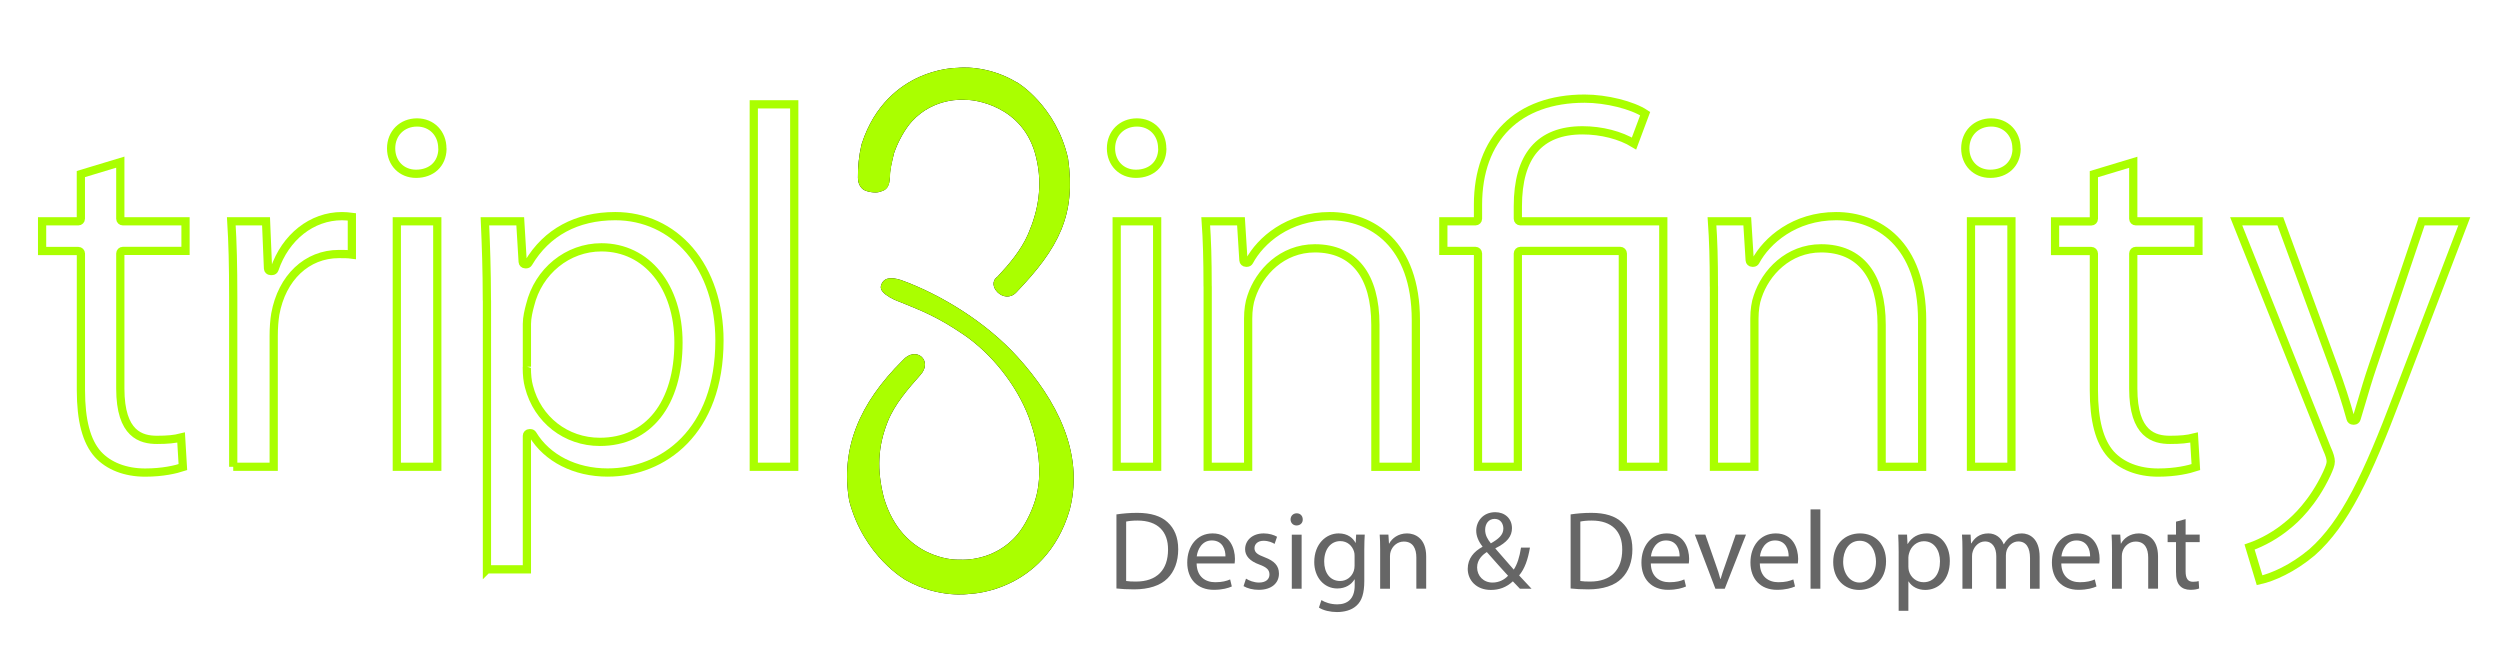
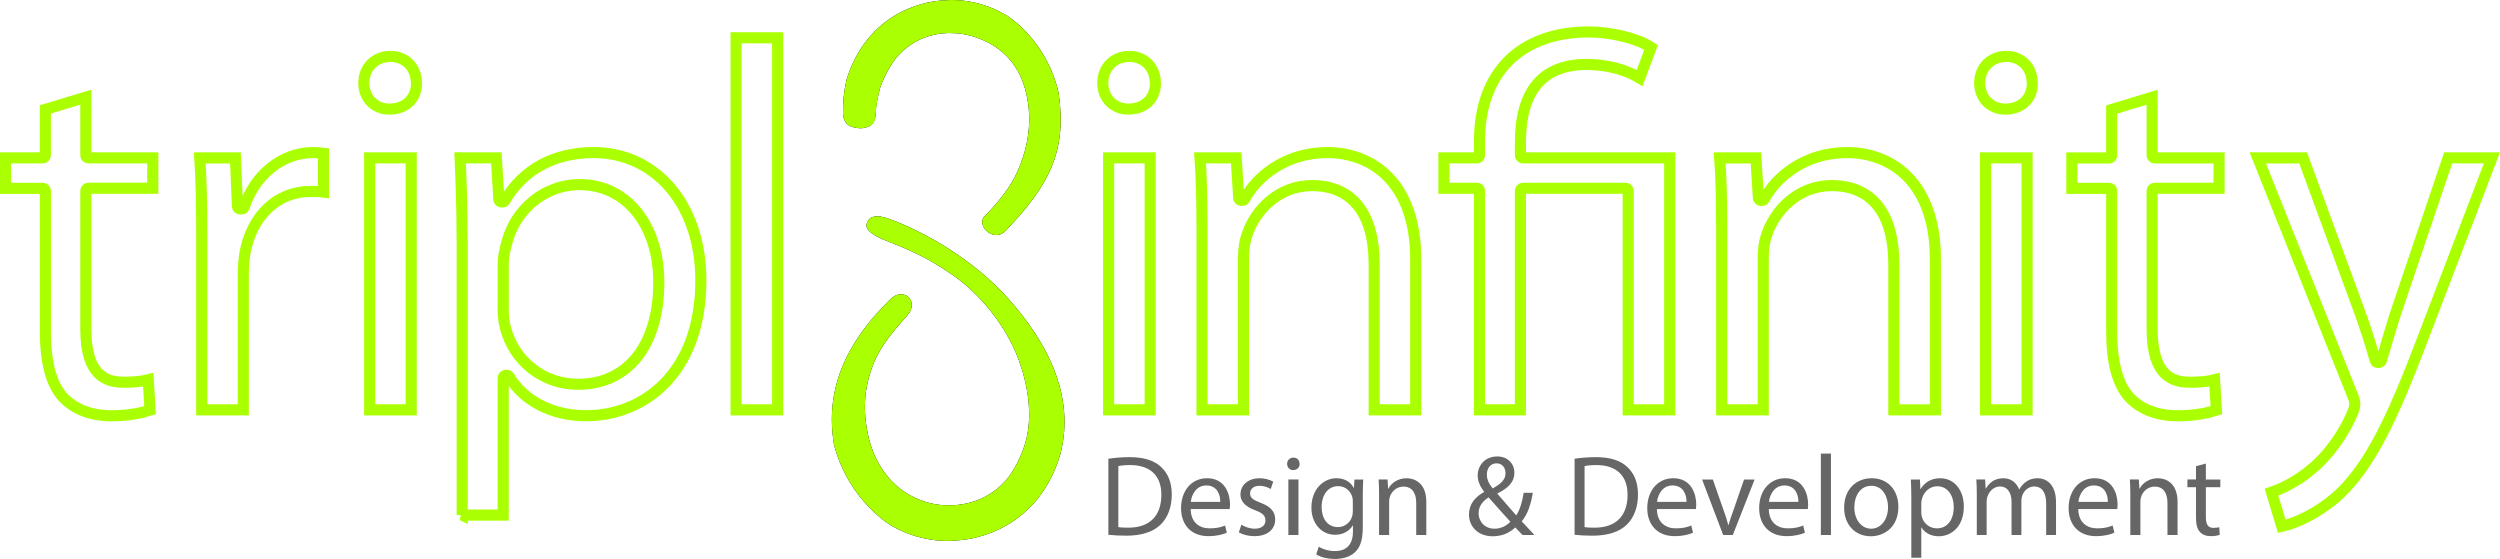
- <svg xmlns="http://www.w3.org/2000/svg" id="logo_x5F_tripl3inf" width="607px" height="159px" x="0px" y="0px" version="1.1" viewBox="-9.22 -16.392 607 159" enable-background="new -9.22 -16.392 607 159" xml:space="preserve">
+ <svg xmlns="http://www.w3.org/2000/svg" id="logo_x5F_tripl3inf" width="449.967px" height="100.608px" x="0px" y="0px" version="1.1" viewBox="0 0 449.967 100.608" enable-background="new 0 0 449.967 100.608" xml:space="preserve">
  <g id="logo-tripl3inf-wrap">
    <g id="logo-tripl3inf-defs">
-       <path id="logo-tripl3inf-mask-piece-2" d="M237.726,3.642c-7.358-4.445-14.286-3.572-14.286-3.572 c-1.079,0.013-4.944,0.206-9.409,2.202c-4.663,2.085-10.88,6.594-14.014,16.221l-0.098,0.355 c-0.607,2.659-0.881,5.313-0.835,7.952c0.007,0.885,0.291,2.034,1.233,2.774c0.801,0.616,2.897,0.925,3.821,0.678 c1.25-0.347,2.465-0.629,2.692-3.269c-0.011-2.217,0.452-3.739,1.017-6.16c0.954-2.857,2.738-5.98,4.321-7.718 c5.434-5.97,12.744-5.264,12.832-5.261l1.209,0.052c0.115,0.007,13.252,0.801,16.211,14.238 c1.541,6.588,0.42,12.676-1.993,18.25c-1.716,3.965-4.594,7.346-7.483,10.427 c-2.902,2.034,1.603,6.842,4.561,3.821c10.383-10.803,14.578-18.879,12.592-32.6 c-2.932-12.844-12.368-18.424-12.368-18.424L237.726,3.642z" />
-       <path id="logo-tripl3inf-mask-piece-1" fill="#020202" d="M224.829,64.913c6.456,4.416,12.729,11.927,15.811,20.186 c2.219,6.102,3.467,13.573,1.474,19.964c-0.923,3.084-2.725,6.479-4.358,8.388 c-5.607,6.558-13.437,6.048-13.532,6.049l-1.294-0.015c-0.121-0.006-13.039-0.051-17.506-14.903 c-1.807-6.972-1.494-12.565,0.896-18.599c1.701-4.292,4.965-7.969,7.948-11.358 c3.128-3.421-1.083-7.196-4.319-3.519c-10.701,10.594-15.099,21.566-12.989,34.085 c3.575,13.622,13.807,19.292,13.807,19.292c8.013,4.5,15.348,3.328,15.348,3.328 c1.153-0.049,5.276-0.384,9.978-2.666c4.911-2.382,11.401-7.405,14.427-17.794l0.092-0.383 c3.303-13.501-3.231-26.175-12.794-36.729c-7.528-8.308-18.495-15.1-28.254-18.631 c-2.568-0.822-4.301-0.585-4.88,1.331c-0.66,2.187,4.674,4.011,4.674,4.011 C214.392,59.006,218.296,60.444,224.829,64.913z" />
+       <path id="logo-tripl3inf-mask-piece-2" d="M181.134,2.771c-5.599-3.382-10.871-2.718-10.871-2.718 c-0.821,0.01-3.762,0.157-7.16,1.675c-3.549,1.587-8.279,5.018-10.664,12.343l-0.075,0.27 c-0.462,2.023-0.671,4.043-0.635,6.051c0.005,0.673,0.221,1.548,0.938,2.111c0.61,0.469,2.204,0.704,2.908,0.516 c0.951-0.264,1.876-0.479,2.049-2.487c-0.008-1.687,0.344-2.845,0.774-4.687 c0.726-2.174,2.083-4.55,3.288-5.873c4.135-4.543,9.697-4.006,9.764-4.004l0.92,0.04 c0.087,0.006,10.084,0.61,12.335,10.834c1.173,5.013,0.319,9.646-1.516,13.887 c-1.306,3.017-3.496,5.59-5.694,7.934c-2.208,1.548,1.22,5.206,3.471,2.908 c7.901-8.22,11.093-14.366,9.582-24.806c-2.231-9.773-9.411-14.02-9.411-14.02L181.134,2.771z" />
+       <path id="logo-tripl3inf-mask-piece-1" fill="#020202" d="M171.32,49.395c4.913,3.361,9.686,9.075,12.031,15.36 c1.688,4.643,2.638,10.328,1.122,15.191c-0.702,2.347-2.074,4.93-3.316,6.383 c-4.267,4.99-10.225,4.602-10.297,4.603l-0.985-0.012c-0.092-0.005-9.922-0.038-13.321-11.34 c-1.375-5.306-1.137-9.561,0.682-14.153c1.294-3.266,3.778-6.064,6.048-8.643c2.381-2.603-0.824-5.476-3.287-2.678 c-8.143,8.062-11.49,16.41-9.884,25.937c2.72,10.365,10.506,14.68,10.506,14.68 c6.097,3.424,11.679,2.533,11.679,2.533c0.877-0.037,4.014-0.292,7.593-2.029 c3.737-1.812,8.675-5.635,10.978-13.54l0.07-0.291c2.513-10.273-2.458-19.917-9.735-27.949 c-5.728-6.322-14.074-11.491-21.5-14.177c-1.954-0.625-3.273-0.445-3.713,1.013 c-0.502,1.664,3.557,3.052,3.557,3.052C163.379,44.9,166.349,45.994,171.32,49.395z" />
    </g>
    <g id="logo-tripl3inf-content">
      <g id="logo-tripl3inf-letters" fill="none" stroke="#AAFF00" stroke-width="2">
-         <path d="M26.02,98.35c-4.785,0-8.863-1.58-11.482-4.45 c-2.766-3.114-4.113-8.202-4.113-15.549V45.169c0-0.34-0.276-0.616-0.616-0.616H1v-7.21h8.797 c0.34,0,0.616-0.276,0.616-0.616V25.872l9.577-2.894v13.748c0,0.34,0.276,0.616,0.616,0.616h15.217v7.188 H20.607c-0.34,0-0.616,0.276-0.616,0.616v32.805c0,11.164,5.091,12.455,8.921,12.455 c2.515,0,4.236-0.164,5.84-0.571l0.43,7.188C33.486,97.577,30.343,98.35,26.02,98.35z" />
-         <path d="M47.408,96.941V55.704c-0.001-7.61-0.145-13.313-0.464-18.361 h8.429l0.479,11.475c0.014,0.33,0.285,0.591,0.616,0.591h0.375c0.264,0,0.499-0.168,0.584-0.418 c2.654-7.838,9.085-12.903,16.383-12.903c0.879,0,1.603,0.08,2.401,0.179v9.151 c-0.958-0.132-1.956-0.132-3.154-0.132c-7.766,0-13.825,5.724-15.436,14.583 c-0.246,1.469-0.387,3.385-0.387,5.264v31.808h-9.827V96.941L47.408,96.941z" />
-         <path d="M87.126,96.941V37.343h9.827v59.599h-9.827V96.941z M91.789,25.806c-3.502,0-6.044-2.595-6.044-6.17c0-3.648,2.648-6.296,6.296-6.296 c3.558,0,6.14,2.648,6.14,6.296c0,0.064,0.01,0.126,0.028,0.184C98.124,23.408,95.566,25.806,91.789,25.806z" />
-         <path d="M109.01,121.84l0.001-65.245c0-0.052-0.007-0.103-0.019-0.153 c-0.003-7.276-0.223-13.213-0.475-19.1h8.578l0.593,9.853c0.02,0.326,0.289,0.579,0.615,0.579h0.252 c0.218,0,0.419-0.115,0.53-0.302c4.419-7.448,11.711-11.386,21.087-11.386c7.052,0,13.459,2.95,18.041,8.307 c4.676,5.467,7.251,13.239,7.251,21.882c0,22.147-13.64,32.061-27.158,32.061c-7.894,0-14.698-3.46-18.199-9.255 c-0.112-0.184-0.312-0.297-0.528-0.297h-0.252c-0.34,0-0.616,0.276-0.616,0.616v32.439h-9.7L109.01,121.84 L109.01,121.84z M118.714,72.643c-0.014,0.05-0.022,0.102-0.022,0.155c0,1.887,0.167,3.377,0.524,4.687 c2.068,8.017,8.984,13.408,17.205,13.408c11.776,0,19.092-9.242,19.092-24.119 c0-13.61-7.695-23.115-18.714-23.115c-8.19,0-15.31,5.775-17.315,14.044c-0.329,1.207-0.77,3.01-0.77,4.545 v10.396L118.714,72.643L118.714,72.643z" />
-         <path d="M173.796,8.94h9.827v88.001h-9.827V8.94z" />
-         <path d="M261.911,96.941V37.343h9.827v59.599h-9.827V96.941z M266.573,25.806c-3.502,0-6.044-2.595-6.044-6.17c0-3.648,2.648-6.296,6.297-6.296 c3.558,0,6.14,2.648,6.14,6.296c0,0.064,0.01,0.126,0.028,0.184C272.909,23.408,270.351,25.806,266.573,25.806z" />
-         <path d="M324.724,96.943V62.49c0-11.987-5.218-18.588-14.692-18.588 c-8.002,0-13.51,5.894-15.418,11.736c-0.503,1.383-0.784,3.287-0.784,5.344v35.957h-9.827 c0,0,0.001-43.736,0.001-43.748c0-0.046-0.005-0.091-0.015-0.135c-0.002-6.469-0.139-11.227-0.457-15.714h8.559 l0.594,9.477c0.02,0.325,0.29,0.578,0.615,0.578h0.253c0.227,0,0.436-0.126,0.544-0.326 c2.702-5.068,9.447-10.985,19.564-10.985c10.099,0,20.891,6.64,20.891,25.274V96.943L324.724,96.943 L324.724,96.943z" />
-         <path d="M384.804,96.941v-51.793c0-0.34-0.276-0.616-0.616-0.616H359.93 c-0.341,0-0.616,0.276-0.616,0.616v51.793h-9.677V45.146c0-0.34-0.276-0.616-0.616-0.616h-7.801v-7.187h7.801 c0.341,0,0.616-0.276,0.616-0.616v-3.393c0-16.141,9.683-25.777,25.903-25.777c5.262,0,11.568,1.579,14.689,3.639 l-2.707,7.255c-3.3-2.015-7.907-3.203-12.509-3.203c-10.417,0-15.7,6.212-15.7,18.464v3.015 c0,0.34,0.276,0.616,0.616,0.616h34.699v59.599h-9.825v-0.001H384.804z" />
-         <path d="M447.643,96.943V62.49c0-11.987-5.219-18.588-14.694-18.588 c-8.001,0-13.507,5.894-15.414,11.736c-0.502,1.376-0.783,3.281-0.783,5.344v35.957h-9.828l0.002-43.748 c0-0.047-0.005-0.093-0.015-0.138c-0.002-6.459-0.141-11.216-0.46-15.71h8.564l0.591,9.477 c0.02,0.325,0.29,0.578,0.615,0.578h0.253c0.228,0,0.436-0.126,0.544-0.326 c2.704-5.068,9.45-10.985,19.563-10.985c10.099,0,20.891,6.639,20.891,25.274v35.582h-9.827v-0.001H447.643z" />
-         <path d="M469.332,96.941V37.343h9.826v59.599h-9.826V96.941z M473.996,25.806c-3.504,0-6.047-2.595-6.047-6.17c0-3.648,2.647-6.296,6.295-6.296 c3.557,0,6.139,2.648,6.139,6.296c0,0.065,0.011,0.128,0.029,0.187C480.325,23.41,477.769,25.806,473.996,25.806z" />
-         <path d="M514.77,98.35c-4.788,0-8.866-1.58-11.483-4.45 c-2.767-3.113-4.114-8.201-4.114-15.549V45.169c0-0.34-0.276-0.616-0.616-0.616h-8.809v-7.186h8.809 c0.341,0,0.616-0.276,0.616-0.616V25.896l9.563-2.89v13.72c0,0.34,0.276,0.616,0.616,0.616h15.218V44.53 h-15.218c-0.341,0-0.616,0.276-0.616,0.616v32.805c0,11.164,5.093,12.455,8.923,12.455 c2.514,0,4.236-0.164,5.842-0.571l0.43,7.188C522.235,97.577,519.094,98.35,514.77,98.35z" />
-         <path d="M536.975,116.428c3.241-1.119,6.604-3.041,9.311-5.328 c1.713-1.357,6.096-5.319,9.461-12.53c0.568-1.275,0.938-2.16,0.938-2.898c0-0.756-0.288-1.726-0.936-3.146 L533.727,37.343l10.719-0.001l13.05,35.544c1.447,3.868,2.984,8.615,4.013,12.39 c0.073,0.269,0.317,0.454,0.595,0.454h0.252c0.27,0,0.509-0.176,0.589-0.434 c0.38-1.229,0.775-2.573,1.19-3.982c0.798-2.713,1.703-5.79,2.697-8.693l11.926-35.28h10.35l-16.27,42.524 c-7.245,19.088-12.688,30.772-20.695,37.842c-4.728,3.975-9.572,6.081-12.735,6.784L536.975,116.428z" />
+         <path d="M20.038,74.838c-3.642,0-6.744-1.202-8.737-3.386 c-2.104-2.369-3.13-6.241-3.13-11.832V34.371c0-0.259-0.21-0.469-0.469-0.469H1v-5.487h6.694 c0.259,0,0.469-0.21,0.469-0.469v-8.259l7.288-2.203v10.461c0,0.259,0.21,0.469,0.469,0.469h11.579v5.469H15.92 c-0.259,0-0.469,0.21-0.469,0.469v24.963c0,8.495,3.874,9.477,6.789,9.477c1.914,0,3.224-0.125,4.444-0.434 l0.327,5.469C25.72,74.25,23.328,74.838,20.038,74.838z" />
+         <path d="M36.314,73.766V42.388c-0.001-5.79-0.11-10.13-0.353-13.972 h6.414l0.364,8.732c0.01,0.251,0.217,0.449,0.469,0.449h0.286c0.201,0,0.38-0.128,0.444-0.319 c2.02-5.965,6.913-9.819,12.467-9.819c0.669,0,1.22,0.06,1.827,0.137V34.56 c-0.729-0.1-1.489-0.1-2.4-0.1c-5.909,0-10.52,4.356-11.746,11.097c-0.187,1.118-0.294,2.576-0.294,4.006 v24.204H36.314L36.314,73.766L36.314,73.766z" />
+         <path d="M66.536,73.766V28.415h7.478v45.351h-7.478V73.766z M70.085,19.637c-2.665,0-4.599-1.975-4.599-4.695c0-2.776,2.015-4.791,4.791-4.791c2.707,0,4.672,2.015,4.672,4.791 c0,0.049,0.007,0.096,0.021,0.14C74.905,17.812,72.959,19.637,70.085,19.637z" />
+         <path d="M83.189,92.713l0.001-49.647c0-0.04-0.005-0.079-0.015-0.117 c-0.002-5.536-0.17-10.054-0.362-14.534h6.527l0.451,7.497c0.015,0.248,0.22,0.441,0.468,0.441h0.192 c0.166,0,0.319-0.087,0.403-0.23c3.362-5.668,8.911-8.664,16.046-8.664c5.366,0,10.242,2.245,13.728,6.321 c3.558,4.16,5.518,10.074,5.518,16.651c0,16.853-10.379,24.397-20.666,24.397c-6.007,0-11.184-2.633-13.848-7.043 c-0.085-0.14-0.237-0.226-0.402-0.226h-0.192c-0.259,0-0.469,0.21-0.469,0.469v24.684h-7.381L83.189,92.713 L83.189,92.713z M90.573,55.277c-0.011,0.038-0.016,0.077-0.016,0.118c0,1.436,0.127,2.569,0.399,3.566 c1.574,6.1,6.836,10.203,13.092,10.203c8.961,0,14.528-7.032,14.528-18.353c0-10.356-5.856-17.589-14.24-17.589 c-6.232,0-11.65,4.395-13.176,10.687c-0.25,0.918-0.586,2.291-0.586,3.459v7.91L90.573,55.277L90.573,55.277z" />
+         <path d="M132.487,6.803h7.478v66.963h-7.478V6.803z" />
+         <path d="M199.537,73.766V28.415h7.478v45.351h-7.478V73.766z M203.085,19.637c-2.665,0-4.599-1.975-4.599-4.695c0-2.776,2.015-4.791,4.792-4.791 c2.707,0,4.672,2.015,4.672,4.791c0,0.049,0.007,0.096,0.021,0.14C207.906,17.812,205.96,19.637,203.085,19.637z" />
+         <path d="M247.334,73.768V47.551c0-9.121-3.97-14.145-11.18-14.145 c-6.089,0-10.28,4.485-11.732,8.931c-0.383,1.052-0.597,2.501-0.597,4.066v27.361h-7.478 c0,0,0.001-33.281,0.001-33.289c0-0.035-0.004-0.069-0.011-0.103c-0.001-4.922-0.106-8.543-0.347-11.957h6.513 l0.452,7.212c0.015,0.247,0.22,0.44,0.468,0.44h0.192c0.173,0,0.332-0.096,0.414-0.248 c2.056-3.856,7.189-8.359,14.887-8.359c7.685,0,15.896,5.052,15.896,19.232v27.076L247.334,73.768 L247.334,73.768z" />
+         <path d="M293.051,73.766V34.355c0-0.259-0.21-0.469-0.469-0.469h-18.458 c-0.259,0-0.469,0.21-0.469,0.469v39.411h-7.364V34.353c0-0.259-0.21-0.469-0.469-0.469h-5.936v-5.469h5.936 c0.259,0,0.469-0.21,0.469-0.469v-2.582c0-12.282,7.368-19.615,19.711-19.615c4.004,0,8.803,1.201,11.177,2.769 l-2.06,5.521c-2.511-1.534-6.017-2.438-9.518-2.438c-7.927,0-11.946,4.727-11.946,14.05v2.294 c0,0.259,0.21,0.469,0.469,0.469h26.404v45.351h-7.476V73.766z" />
+         <path d="M340.868,73.768V47.551c0-9.121-3.971-14.145-11.181-14.145 c-6.088,0-10.278,4.485-11.729,8.931c-0.382,1.047-0.596,2.497-0.596,4.066v27.361h-7.479l0.001-33.289 c0-0.036-0.004-0.071-0.012-0.105c-0.001-4.915-0.107-8.534-0.35-11.954h6.517l0.45,7.212 c0.015,0.247,0.22,0.44,0.468,0.44h0.192c0.173,0,0.332-0.096,0.414-0.248 c2.058-3.856,7.191-8.359,14.886-8.359c7.685,0,15.897,5.052,15.897,19.232v27.076h-7.478V73.768z" />
+         <path d="M357.372,73.766V28.415h7.477v45.351h-7.477V73.766z M360.921,19.637c-2.666,0-4.601-1.975-4.601-4.695c0-2.776,2.014-4.791,4.79-4.791 c2.707,0,4.671,2.015,4.671,4.791c0,0.05,0.008,0.098,0.022,0.143C365.737,17.814,363.792,19.637,360.921,19.637z" />
+         <path d="M391.948,74.838c-3.643,0-6.746-1.202-8.738-3.386 c-2.105-2.369-3.131-6.24-3.131-11.832V34.371c0-0.259-0.21-0.469-0.469-0.469h-6.703v-5.468h6.703 c0.259,0,0.469-0.21,0.469-0.469v-8.259l7.277-2.199v10.44c0,0.259,0.21,0.469,0.469,0.469h11.58v5.469h-11.58 c-0.259,0-0.469,0.21-0.469,0.469v24.963c0,8.495,3.875,9.477,6.79,9.477c1.913,0,3.223-0.125,4.445-0.435 l0.327,5.47C397.628,74.25,395.238,74.838,391.948,74.838z" />
+         <path d="M408.844,88.595c2.467-0.852,5.026-2.314,7.085-4.054 c1.303-1.032,4.639-4.048,7.199-9.534c0.432-0.97,0.713-1.644,0.713-2.205c0-0.576-0.22-1.313-0.712-2.394 l-16.758-41.991l8.157-0.001l9.93,27.047c1.101,2.944,2.271,6.556,3.053,9.428 c0.055,0.204,0.241,0.346,0.453,0.346h0.192c0.205,0,0.387-0.134,0.448-0.331 c0.289-0.935,0.59-1.958,0.906-3.03c0.607-2.065,1.296-4.405,2.052-6.615l9.075-26.846h7.875l-12.381,32.358 c-5.513,14.525-9.655,23.415-15.748,28.795c-3.598,3.025-7.284,4.627-9.691,5.162L408.844,88.595z" />
      </g>
      <g id="logo-tripl3inf-infsym">
        <g id="logo-tripl3inf-infsympaths" fill="none">
-           <path id="logo-tripl3inf-infsympath-1" d="M229.853,56.952c0,0,19.416-13.582,16.334-35.144 c0,0,0.332-16.939-21.36-17.864c-24.442-0.616-23.018,31.113-23.018,31.127" />
-           <path id="logo-tripl3inf-infsympath-2" d="M200.062,51.162c0,0,13.157,3.015,25.888,11.542 c19.416,15.951,21.881,26.299,21.881,38.934c-1.312,15.753-14.105,22.415-23.651,22.654 c0,0-12.201,2.253-20.933-13.203c-5.753-11.095-1.399-22.207-1.454-22.395c0,0,3.583-11.776,14.5-19.21" />
+           <path id="logo-tripl3inf-infsympath-1" d="M175.143,43.337c0,0,14.774-10.335,12.429-26.743 c0,0,0.252-12.89-16.254-13.593c-18.599-0.469-17.516,23.675-17.516,23.686" />
+           <path id="logo-tripl3inf-infsympath-2" d="M152.474,38.931c0,0,10.011,2.294,19.699,8.783 c14.774,12.138,16.65,20.012,16.65,29.627c-0.998,11.987-10.733,17.057-17.997,17.239 c0,0-9.284,1.714-15.929-10.047c-4.378-8.442-1.065-16.898-1.106-17.041c0,0,2.727-8.961,11.034-14.618" />
        </g>
        <g id="logo-tripl3inf-infsymwhole" fill="#AAFF00">
-           <path d="M237.726,3.642c-7.358-4.445-14.286-3.572-14.286-3.572 c-1.079,0.013-4.944,0.206-9.409,2.202c-4.663,2.085-10.88,6.594-14.014,16.221l-0.098,0.355 c-0.607,2.659-0.868,5.313-0.835,7.952c0.011,0.885,0.287,2.039,1.233,2.774 c0.798,0.62,2.898,0.929,3.821,0.678c1.252-0.341,2.585-0.622,2.692-3.269c0.09-2.215,0.452-3.739,1.017-6.16 c0.954-2.857,2.738-5.98,4.321-7.718c5.434-5.97,12.744-5.264,12.832-5.261l1.209,0.052 c0.115,0.007,13.252,0.801,16.211,14.238c1.541,6.588,0.42,12.676-1.993,18.25 c-1.716,3.965-4.594,7.346-7.483,10.427c-2.902,2.034,1.603,6.842,4.561,3.821 c10.383-10.803,14.578-18.879,12.592-32.6c-2.932-12.844-12.368-18.424-12.368-18.424L237.726,3.642z" />
-           <path d="M224.829,64.913c6.456,4.416,12.729,11.927,15.811,20.186 c2.219,6.102,3.467,13.573,1.474,19.964c-0.923,3.084-2.725,6.479-4.358,8.388 c-5.607,6.558-13.437,6.048-13.532,6.049l-1.294-0.015c-0.121-0.006-13.039-0.051-17.506-14.903 c-1.807-6.972-1.494-12.565,0.896-18.599c1.701-4.292,4.965-7.969,7.948-11.358 c3.128-3.421-1.083-7.196-4.319-3.519c-10.701,10.594-15.099,21.566-12.989,34.085 c3.575,13.622,13.807,19.292,13.807,19.292c8.013,4.5,15.348,3.328,15.348,3.328 c1.153-0.049,5.276-0.384,9.978-2.666c4.911-2.382,11.401-7.405,14.427-17.794l0.092-0.383 c3.303-13.501-3.231-26.175-12.794-36.729c-7.528-8.308-18.495-15.1-28.254-18.631 c-2.568-0.822-4.301-0.585-4.88,1.331c-0.66,2.187,4.674,4.011,4.674,4.011 C214.392,59.006,218.296,60.444,224.829,64.913z" />
+           <path d="M181.134,2.771c-5.599-3.382-10.871-2.718-10.871-2.718 c-0.821,0.01-3.762,0.157-7.16,1.675c-3.549,1.587-8.279,5.018-10.664,12.343l-0.075,0.27 c-0.462,2.023-0.661,4.043-0.635,6.051c0.009,0.673,0.219,1.551,0.938,2.111 c0.607,0.472,2.205,0.707,2.908,0.516c0.953-0.259,1.967-0.473,2.049-2.487 c0.069-1.686,0.344-2.845,0.774-4.687c0.726-2.174,2.083-4.55,3.288-5.873 c4.135-4.543,9.697-4.006,9.764-4.004l0.92,0.04c0.087,0.006,10.084,0.61,12.335,10.834 c1.173,5.013,0.319,9.646-1.516,13.887c-1.306,3.017-3.496,5.59-5.694,7.934 c-2.208,1.548,1.22,5.206,3.471,2.908c7.901-8.22,11.093-14.366,9.582-24.806 c-2.231-9.773-9.411-14.02-9.411-14.02L181.134,2.771z" />
+           <path d="M171.32,49.395c4.913,3.361,9.686,9.075,12.031,15.36 c1.688,4.643,2.638,10.328,1.122,15.191c-0.702,2.347-2.074,4.93-3.316,6.383 c-4.267,4.99-10.225,4.602-10.297,4.603l-0.985-0.012c-0.092-0.005-9.922-0.038-13.321-11.34 c-1.375-5.306-1.137-9.561,0.682-14.153c1.294-3.266,3.778-6.064,6.048-8.643c2.381-2.603-0.824-5.476-3.287-2.678 c-8.143,8.062-11.49,16.41-9.884,25.937c2.72,10.365,10.506,14.68,10.506,14.68 c6.097,3.424,11.679,2.533,11.679,2.533c0.877-0.037,4.014-0.292,7.593-2.029 c3.737-1.812,8.675-5.635,10.978-13.54l0.07-0.291c2.513-10.273-2.458-19.917-9.735-27.949 c-5.728-6.322-14.074-11.491-21.5-14.177c-1.954-0.625-3.273-0.445-3.713,1.013 c-0.502,1.664,3.557,3.052,3.557,3.052C163.379,44.9,166.349,45.994,171.32,49.395z" />
        </g>
      </g>
      <g id="logo-tripl3inf-desanddev" fill="#666666">
-         <path d="M261.849,108.507c1.438-0.217,3.147-0.379,5.019-0.379c3.39,0,5.804,0.786,7.405,2.278 c1.627,1.492,2.577,3.608,2.577,6.564c0,2.984-0.923,5.425-2.631,7.106c-1.709,1.709-4.53,2.631-8.083,2.631 c-1.682,0-3.092-0.081-4.286-0.217v-17.983L261.849,108.507L261.849,108.507z M264.209,124.674 c0.597,0.108,1.464,0.136,2.387,0.136c5.046,0,7.785-2.821,7.785-7.758c0.027-4.313-2.414-7.052-7.405-7.052 c-1.22,0-2.143,0.108-2.767,0.244V124.674L264.209,124.674z" />
-         <path d="M281.321,120.415c0.054,3.227,2.116,4.557,4.503,4.557c1.709,0,2.74-0.298,3.635-0.678 l0.407,1.709c-0.841,0.38-2.279,0.814-4.367,0.814c-4.042,0-6.456-2.658-6.456-6.619s2.332-7.079,6.157-7.079 c4.286,0,5.425,3.77,5.425,6.184c0,0.488-0.054,0.868-0.081,1.113L281.321,120.415L281.321,120.415z M288.32,118.707c0.027-1.519-0.624-3.879-3.309-3.879c-2.414,0-3.472,2.224-3.662,3.879H288.32z" />
-         <path d="M293.308,124.104c0.705,0.461,1.953,0.95,3.147,0.95c1.736,0,2.55-0.868,2.55-1.953 c0-1.14-0.679-1.763-2.441-2.414c-2.36-0.84-3.472-2.143-3.472-3.716c0-2.116,1.709-3.852,4.53-3.852 c1.329,0,2.496,0.38,3.227,0.814l-0.597,1.736c-0.515-0.326-1.465-0.759-2.686-0.759 c-1.41,0-2.197,0.814-2.197,1.79c0,1.085,0.786,1.574,2.496,2.224c2.279,0.868,3.445,2.007,3.445,3.961 c0,2.305-1.79,3.933-4.909,3.933c-1.438,0-2.767-0.353-3.689-0.895L293.308,124.104z" />
-         <path d="M307.086,109.728c0.027,0.814-0.57,1.465-1.519,1.465c-0.841,0-1.437-0.651-1.437-1.465 c0-0.841,0.624-1.492,1.492-1.492C306.516,108.237,307.086,108.887,307.086,109.728z M304.428,126.546v-13.128 h2.387v13.128H304.428z" />
-         <path d="M322.139,113.417c-0.054,0.949-0.109,2.007-0.109,3.608v7.622 c0,3.011-0.597,4.855-1.871,5.994c-1.275,1.194-3.119,1.574-4.774,1.574c-1.574,0-3.309-0.38-4.367-1.085 l0.597-1.818c0.868,0.543,2.224,1.031,3.852,1.031c2.441,0,4.231-1.275,4.231-4.585v-1.464h-0.054 c-0.732,1.22-2.143,2.197-4.177,2.197c-3.254,0-5.587-2.766-5.587-6.402c0-4.448,2.902-6.971,5.913-6.971 c2.278,0,3.526,1.194,4.096,2.278h0.055l0.108-1.98h2.088V113.417z M319.671,118.598 c0-0.407-0.027-0.759-0.136-1.085c-0.434-1.383-1.601-2.523-3.336-2.523c-2.278,0-3.906,1.926-3.906,4.964 c0,2.577,1.302,4.72,3.879,4.72c1.464,0,2.793-0.922,3.309-2.441c0.136-0.407,0.19-0.868,0.19-1.275V118.598z" />
-         <path d="M325.88,116.97c0-1.356-0.027-2.469-0.109-3.553h2.116l0.136,2.17h0.055 c0.651-1.248,2.17-2.469,4.34-2.469c1.817,0,4.638,1.085,4.638,5.587v7.839h-2.387v-7.567 c0-2.116-0.786-3.879-3.038-3.879c-1.574,0-2.794,1.112-3.201,2.441c-0.108,0.298-0.163,0.706-0.163,1.113v7.893 h-2.387L325.88,116.97L325.88,116.97z" />
-         <path d="M359.811,126.546c-0.515-0.515-1.003-1.031-1.709-1.79 c-1.573,1.464-3.336,2.089-5.343,2.089c-3.553,0-5.614-2.387-5.614-5.126c0-2.496,1.492-4.204,3.58-5.343v-0.082 c-0.949-1.193-1.519-2.522-1.519-3.824c0-2.224,1.6-4.503,4.638-4.503c2.279,0,4.042,1.519,4.042,3.879 c0,1.926-1.113,3.445-4.015,4.882v0.082c1.546,1.79,3.282,3.797,4.449,5.099 c0.841-1.275,1.41-3.038,1.763-5.343h2.17c-0.488,2.875-1.275,5.154-2.631,6.754 c0.976,1.031,1.926,2.061,3.011,3.227L359.811,126.546L359.811,126.546z M356.936,123.399 c-1.085-1.194-3.12-3.418-5.154-5.75c-0.977,0.624-2.36,1.79-2.36,3.716c0,2.089,1.546,3.689,3.743,3.689 C354.738,125.054,356.068,124.348,356.936,123.399z M351.375,112.251c0,1.302,0.597,2.305,1.383,3.282 c1.844-1.058,3.038-2.035,3.038-3.581c0-1.112-0.624-2.36-2.116-2.36 C352.162,109.593,351.375,110.84,351.375,112.251z" />
-         <path d="M372.124,108.507c1.437-0.217,3.146-0.379,5.018-0.379c3.391,0,5.805,0.786,7.405,2.278 c1.628,1.492,2.577,3.608,2.577,6.564c0,2.984-0.922,5.425-2.631,7.106c-1.709,1.709-4.53,2.631-8.082,2.631 c-1.682,0-3.092-0.081-4.286-0.217v-17.983L372.124,108.507L372.124,108.507z M374.484,124.674 c0.597,0.108,1.465,0.136,2.387,0.136c5.045,0,7.785-2.821,7.785-7.758c0.027-4.313-2.414-7.052-7.405-7.052 c-1.22,0-2.143,0.108-2.767,0.244V124.674z" />
-         <path d="M391.597,120.415c0.054,3.227,2.116,4.557,4.503,4.557c1.709,0,2.739-0.298,3.634-0.678 l0.407,1.709c-0.841,0.38-2.278,0.814-4.367,0.814c-4.042,0-6.456-2.658-6.456-6.619s2.333-7.079,6.157-7.079 c4.285,0,5.425,3.77,5.425,6.184c0,0.488-0.054,0.868-0.081,1.113L391.597,120.415L391.597,120.415z M398.595,118.707c0.027-1.519-0.624-3.879-3.309-3.879c-2.414,0-3.472,2.224-3.661,3.879H398.595z" />
-         <path d="M404.832,113.417l2.577,7.378c0.434,1.194,0.786,2.278,1.058,3.363h0.081 c0.298-1.085,0.679-2.17,1.113-3.363l2.55-7.378h2.495l-5.153,13.128h-2.279l-4.991-13.128H404.832z" />
-         <path d="M418.066,120.415c0.054,3.227,2.116,4.557,4.503,4.557c1.709,0,2.739-0.298,3.634-0.678 l0.407,1.709c-0.841,0.38-2.278,0.814-4.367,0.814c-4.042,0-6.456-2.658-6.456-6.619s2.333-7.079,6.157-7.079 c4.285,0,5.425,3.77,5.425,6.184c0,0.488-0.054,0.868-0.081,1.113L418.066,120.415L418.066,120.415z M425.064,118.707c0.027-1.519-0.624-3.879-3.309-3.879c-2.414,0-3.472,2.224-3.661,3.879H425.064z" />
-         <path d="M430.378,107.288h2.387v19.258h-2.387V107.288z" />
-         <path d="M448.712,119.873c0,4.855-3.364,6.971-6.537,6.971c-3.553,0-6.293-2.604-6.293-6.754 c0-4.394,2.875-6.971,6.51-6.971C446.162,113.118,448.712,115.858,448.712,119.873z M438.297,120.008 c0,2.875,1.655,5.046,3.987,5.046c2.278,0,3.987-2.143,3.987-5.099c0-2.224-1.112-5.046-3.933-5.046 C439.517,114.909,438.297,117.513,438.297,120.008z" />
-         <path d="M451.776,117.703c0-1.682-0.055-3.038-0.109-4.286h2.143l0.109,2.251h0.054 c0.976-1.601,2.522-2.55,4.665-2.55c3.174,0,5.56,2.685,5.56,6.672c0,4.72-2.875,7.053-5.968,7.053 c-1.736,0-3.255-0.759-4.042-2.062h-0.054v7.133h-2.36V117.703L451.776,117.703L451.776,117.703z M454.135,121.202 c0,0.352,0.054,0.678,0.108,0.976c0.434,1.655,1.872,2.793,3.58,2.793c2.523,0,3.988-2.061,3.988-5.072 c0-2.631-1.384-4.883-3.906-4.883c-1.628,0-3.147,1.167-3.608,2.957c-0.081,0.298-0.163,0.651-0.163,0.976 L454.135,121.202L454.135,121.202L454.135,121.202z" />
-         <path d="M467.261,116.97c0-1.356-0.028-2.469-0.109-3.553h2.089l0.108,2.116h0.082 c0.732-1.248,1.953-2.414,4.122-2.414c1.79,0,3.146,1.085,3.716,2.631h0.054 c0.407-0.732,0.922-1.302,1.464-1.708c0.786-0.597,1.655-0.922,2.902-0.922c1.736,0,4.313,1.14,4.313,5.696 v7.731h-2.333v-7.432c0-2.523-0.922-4.042-2.848-4.042c-1.356,0-2.414,1.003-2.821,2.17 c-0.108,0.325-0.19,0.759-0.19,1.193v8.11h-2.332v-7.866c0-2.089-0.923-3.608-2.74-3.608 c-1.492,0-2.577,1.193-2.957,2.387c-0.136,0.353-0.19,0.759-0.19,1.167v7.92h-2.332v-9.575H467.261z" />
-         <path d="M491.262,120.415c0.054,3.227,2.116,4.557,4.503,4.557c1.709,0,2.739-0.298,3.634-0.678 l0.407,1.709c-0.841,0.38-2.278,0.814-4.367,0.814c-4.042,0-6.456-2.658-6.456-6.619s2.333-7.079,6.157-7.079 c4.285,0,5.425,3.77,5.425,6.184c0,0.488-0.054,0.868-0.081,1.113L491.262,120.415L491.262,120.415z M498.26,118.707c0.027-1.519-0.624-3.879-3.309-3.879c-2.414,0-3.472,2.224-3.661,3.879H498.26z" />
-         <path d="M503.575,116.97c0-1.356-0.028-2.469-0.109-3.553h2.116l0.136,2.17h0.054 c0.651-1.248,2.17-2.469,4.34-2.469c1.817,0,4.638,1.085,4.638,5.587v7.839h-2.387v-7.567 c0-2.116-0.786-3.879-3.038-3.879c-1.574,0-2.794,1.112-3.201,2.441c-0.108,0.298-0.163,0.706-0.163,1.113v7.893 h-2.387L503.575,116.97L503.575,116.97z" />
-         <path d="M521.447,109.647v3.77h3.418v1.817h-3.418v7.079c0,1.628,0.461,2.55,1.79,2.55 c0.624,0,1.085-0.081,1.383-0.163l0.109,1.79c-0.461,0.19-1.194,0.326-2.116,0.326 c-1.113,0-2.008-0.353-2.577-1.004c-0.679-0.705-0.922-1.871-0.922-3.418v-7.16h-2.035v-1.817h2.035v-3.147 L521.447,109.647z" />
+         <path d="M199.49,82.567c1.094-0.165,2.394-0.288,3.819-0.288c2.58,0,4.417,0.598,5.635,1.734 c1.238,1.135,1.961,2.745,1.961,4.995c0,2.271-0.702,4.128-2.002,5.407c-1.3,1.3-3.447,2.002-6.151,2.002 c-1.28,0-2.353-0.062-3.261-0.165V82.567L199.49,82.567L199.49,82.567z M201.286,94.87 c0.454,0.083,1.114,0.103,1.817,0.103c3.839,0,5.924-2.146,5.924-5.903c0.021-3.282-1.837-5.366-5.635-5.366 c-0.929,0-1.631,0.083-2.105,0.186L201.286,94.87L201.286,94.87z" />
+         <path d="M214.307,91.629c0.041,2.456,1.61,3.467,3.426,3.467c1.3,0,2.085-0.227,2.766-0.516 l0.31,1.3c-0.64,0.289-1.734,0.619-3.323,0.619c-3.075,0-4.912-2.023-4.912-5.036s1.775-5.387,4.685-5.387 c3.261,0,4.128,2.869,4.128,4.706c0,0.371-0.041,0.66-0.062,0.847H214.307z M219.632,90.328 c0.021-1.156-0.475-2.951-2.518-2.951c-1.837,0-2.642,1.692-2.787,2.951H219.632z" />
+         <path d="M223.429,94.436c0.537,0.351,1.486,0.723,2.394,0.723c1.321,0,1.94-0.66,1.94-1.486 c0-0.867-0.516-1.341-1.858-1.837c-1.796-0.639-2.642-1.63-2.642-2.827c0-1.61,1.3-2.931,3.447-2.931 c1.011,0,1.899,0.289,2.456,0.619l-0.454,1.321c-0.392-0.248-1.115-0.578-2.043-0.578 c-1.073,0-1.672,0.619-1.672,1.362c0,0.826,0.599,1.197,1.899,1.692c1.734,0.66,2.621,1.528,2.621,3.014 c0,1.754-1.362,2.993-3.736,2.993c-1.094,0-2.105-0.268-2.807-0.681L223.429,94.436z" />
+         <path d="M233.913,83.496c0.021,0.619-0.434,1.115-1.156,1.115c-0.64,0-1.094-0.496-1.094-1.115 c0-0.64,0.475-1.135,1.135-1.135C233.479,82.362,233.913,82.856,233.913,83.496z M231.89,96.293v-9.99h1.816 v9.99H231.89z" />
+         <path d="M245.367,86.304c-0.041,0.722-0.083,1.527-0.083,2.745v5.8c0,2.291-0.454,3.695-1.424,4.561 c-0.97,0.908-2.374,1.197-3.633,1.197c-1.197,0-2.518-0.289-3.323-0.826l0.454-1.383 c0.66,0.413,1.692,0.785,2.931,0.785c1.858,0,3.22-0.97,3.22-3.489v-1.114h-0.041 c-0.557,0.929-1.631,1.672-3.179,1.672c-2.476,0-4.252-2.105-4.252-4.871c0-3.385,2.209-5.305,4.5-5.305 c1.734,0,2.683,0.908,3.117,1.734h0.042l0.083-1.506h1.589V86.304z M243.489,90.246 c0-0.31-0.021-0.578-0.103-0.826c-0.33-1.052-1.218-1.92-2.539-1.92c-1.734,0-2.972,1.466-2.972,3.777 c0,1.961,0.991,3.591,2.952,3.591c1.114,0,2.126-0.702,2.518-1.858c0.103-0.31,0.144-0.66,0.144-0.97V90.246 z" />
+         <path d="M248.214,89.007c0-1.032-0.021-1.878-0.083-2.704h1.61l0.103,1.651h0.042 c0.495-0.949,1.651-1.878,3.302-1.878c1.383,0,3.529,0.826,3.529,4.252v5.965h-1.816v-5.758 c0-1.61-0.599-2.951-2.312-2.951c-1.197,0-2.126,0.846-2.436,1.857c-0.083,0.227-0.124,0.537-0.124,0.847v6.006 h-1.816L248.214,89.007L248.214,89.007z" />
+         <path d="M274.033,96.293c-0.392-0.392-0.764-0.784-1.3-1.362c-1.197,1.114-2.539,1.589-4.066,1.589 c-2.704,0-4.272-1.817-4.272-3.901c0-1.899,1.135-3.199,2.724-4.066v-0.062c-0.722-0.908-1.156-1.919-1.156-2.91 c0-1.693,1.218-3.427,3.529-3.427c1.734,0,3.076,1.156,3.076,2.951c0,1.466-0.847,2.621-3.055,3.715v0.062 c1.177,1.362,2.498,2.889,3.385,3.88c0.64-0.97,1.073-2.312,1.341-4.066h1.651 c-0.371,2.188-0.97,3.921-2.002,5.139c0.743,0.784,1.465,1.568,2.291,2.456L274.033,96.293L274.033,96.293z M271.846,93.899c-0.826-0.908-2.374-2.601-3.921-4.375c-0.743,0.475-1.796,1.362-1.796,2.827 c0,1.589,1.177,2.807,2.848,2.807C270.173,95.158,271.185,94.621,271.846,93.899z M267.614,85.416 c0,0.991,0.454,1.754,1.052,2.498c1.403-0.805,2.312-1.548,2.312-2.725c0-0.846-0.475-1.795-1.61-1.795 C268.213,83.393,267.614,84.343,267.614,85.416z" />
+         <path d="M283.403,82.567c1.094-0.165,2.394-0.288,3.818-0.288c2.58,0,4.417,0.598,5.635,1.734 c1.239,1.135,1.961,2.745,1.961,4.995c0,2.271-0.702,4.128-2.002,5.407c-1.3,1.3-3.447,2.002-6.15,2.002 c-1.28,0-2.353-0.062-3.261-0.165V82.567L283.403,82.567L283.403,82.567z M285.198,94.87 c0.455,0.083,1.115,0.103,1.817,0.103c3.839,0,5.924-2.146,5.924-5.903c0.021-3.282-1.837-5.366-5.635-5.366 c-0.929,0-1.631,0.083-2.105,0.186V94.87z" />
+         <path d="M298.22,91.629c0.041,2.456,1.61,3.467,3.426,3.467c1.3,0,2.084-0.227,2.765-0.516 l0.309,1.3c-0.64,0.289-1.734,0.619-3.323,0.619c-3.075,0-4.912-2.023-4.912-5.036s1.775-5.387,4.686-5.387 c3.261,0,4.128,2.869,4.128,4.706c0,0.371-0.041,0.66-0.062,0.847H298.22z M303.546,90.328 c0.021-1.156-0.475-2.951-2.518-2.951c-1.837,0-2.642,1.692-2.786,2.951H303.546z" />
+         <path d="M308.291,86.304l1.961,5.614c0.33,0.908,0.598,1.734,0.805,2.559h0.062 c0.227-0.826,0.516-1.651,0.847-2.559l1.94-5.614h1.899l-3.921,9.99h-1.734l-3.798-9.99H308.291z" />
+         <path d="M318.361,91.629c0.041,2.456,1.61,3.467,3.426,3.467c1.3,0,2.084-0.227,2.765-0.516 l0.309,1.3c-0.64,0.289-1.734,0.619-3.323,0.619c-3.075,0-4.912-2.023-4.912-5.036s1.775-5.387,4.686-5.387 c3.261,0,4.128,2.869,4.128,4.706c0,0.371-0.041,0.66-0.062,0.847H318.361z M323.687,90.328 c0.021-1.156-0.475-2.951-2.518-2.951c-1.837,0-2.642,1.692-2.786,2.951H323.687z" />
+         <path d="M327.731,81.639h1.816v14.654h-1.816V81.639z" />
+         <path d="M341.682,91.216c0,3.695-2.559,5.305-4.974,5.305c-2.704,0-4.789-1.982-4.789-5.139 c0-3.344,2.188-5.305,4.954-5.305C339.741,86.076,341.682,88.161,341.682,91.216z M333.756,91.319 c0,2.188,1.259,3.839,3.034,3.839c1.734,0,3.034-1.631,3.034-3.88c0-1.692-0.846-3.839-2.993-3.839 C334.685,87.439,333.756,89.42,333.756,91.319z" />
+         <path d="M344.013,89.565c0-1.28-0.042-2.312-0.083-3.261h1.631l0.083,1.713h0.041 c0.743-1.218,1.919-1.94,3.55-1.94c2.415,0,4.231,2.043,4.231,5.077c0,3.591-2.188,5.367-4.541,5.367 c-1.321,0-2.476-0.578-3.075-1.569h-0.041v5.428h-1.795V89.565L344.013,89.565L344.013,89.565z M345.808,92.228 c0,0.268,0.041,0.516,0.083,0.743c0.33,1.259,1.424,2.126,2.724,2.126c1.92,0,3.034-1.568,3.034-3.86 c0-2.002-1.053-3.716-2.972-3.716c-1.239,0-2.394,0.888-2.746,2.25c-0.062,0.227-0.124,0.496-0.124,0.743 L345.808,92.228L345.808,92.228L345.808,92.228z" />
+         <path d="M355.796,89.007c0-1.032-0.021-1.878-0.083-2.704h1.589l0.083,1.61h0.062 c0.557-0.949,1.486-1.837,3.137-1.837c1.362,0,2.394,0.826,2.828,2.002h0.041 c0.309-0.557,0.702-0.991,1.114-1.3c0.598-0.454,1.259-0.702,2.209-0.702c1.321,0,3.282,0.867,3.282,4.334 v5.883h-1.775V90.638c0-1.92-0.702-3.075-2.167-3.075c-1.032,0-1.837,0.764-2.147,1.651 c-0.083,0.247-0.144,0.577-0.144,0.908v6.171h-1.775v-5.986c0-1.589-0.702-2.745-2.085-2.745 c-1.135,0-1.961,0.908-2.25,1.816c-0.103,0.268-0.144,0.578-0.144,0.888v6.027h-1.775V89.007z" />
+         <path d="M374.059,91.629c0.041,2.456,1.61,3.467,3.426,3.467c1.3,0,2.084-0.227,2.765-0.516 l0.309,1.3c-0.64,0.289-1.734,0.619-3.323,0.619c-3.075,0-4.912-2.023-4.912-5.036s1.775-5.387,4.686-5.387 c3.261,0,4.128,2.869,4.128,4.706c0,0.371-0.041,0.66-0.062,0.847H374.059z M379.385,90.328 c0.021-1.156-0.475-2.951-2.518-2.951c-1.837,0-2.642,1.692-2.786,2.951H379.385z" />
+         <path d="M383.429,89.007c0-1.032-0.021-1.878-0.083-2.704h1.61l0.104,1.651h0.041 c0.495-0.949,1.651-1.878,3.302-1.878c1.383,0,3.529,0.826,3.529,4.252v5.965h-1.816v-5.758 c0-1.61-0.598-2.951-2.312-2.951c-1.197,0-2.126,0.846-2.436,1.857c-0.083,0.227-0.124,0.537-0.124,0.847v6.006 h-1.816V89.007z" />
+         <path d="M397.028,83.435v2.869h2.601v1.383h-2.601v5.387c0,1.239,0.351,1.94,1.362,1.94 c0.475,0,0.826-0.062,1.052-0.124l0.083,1.362c-0.351,0.144-0.908,0.248-1.61,0.248 c-0.847,0-1.528-0.268-1.961-0.764c-0.516-0.537-0.702-1.424-0.702-2.601v-5.449h-1.548v-1.383h1.548v-2.394 L397.028,83.435z" />
      </g>
    </g>
  </g>
</svg>
